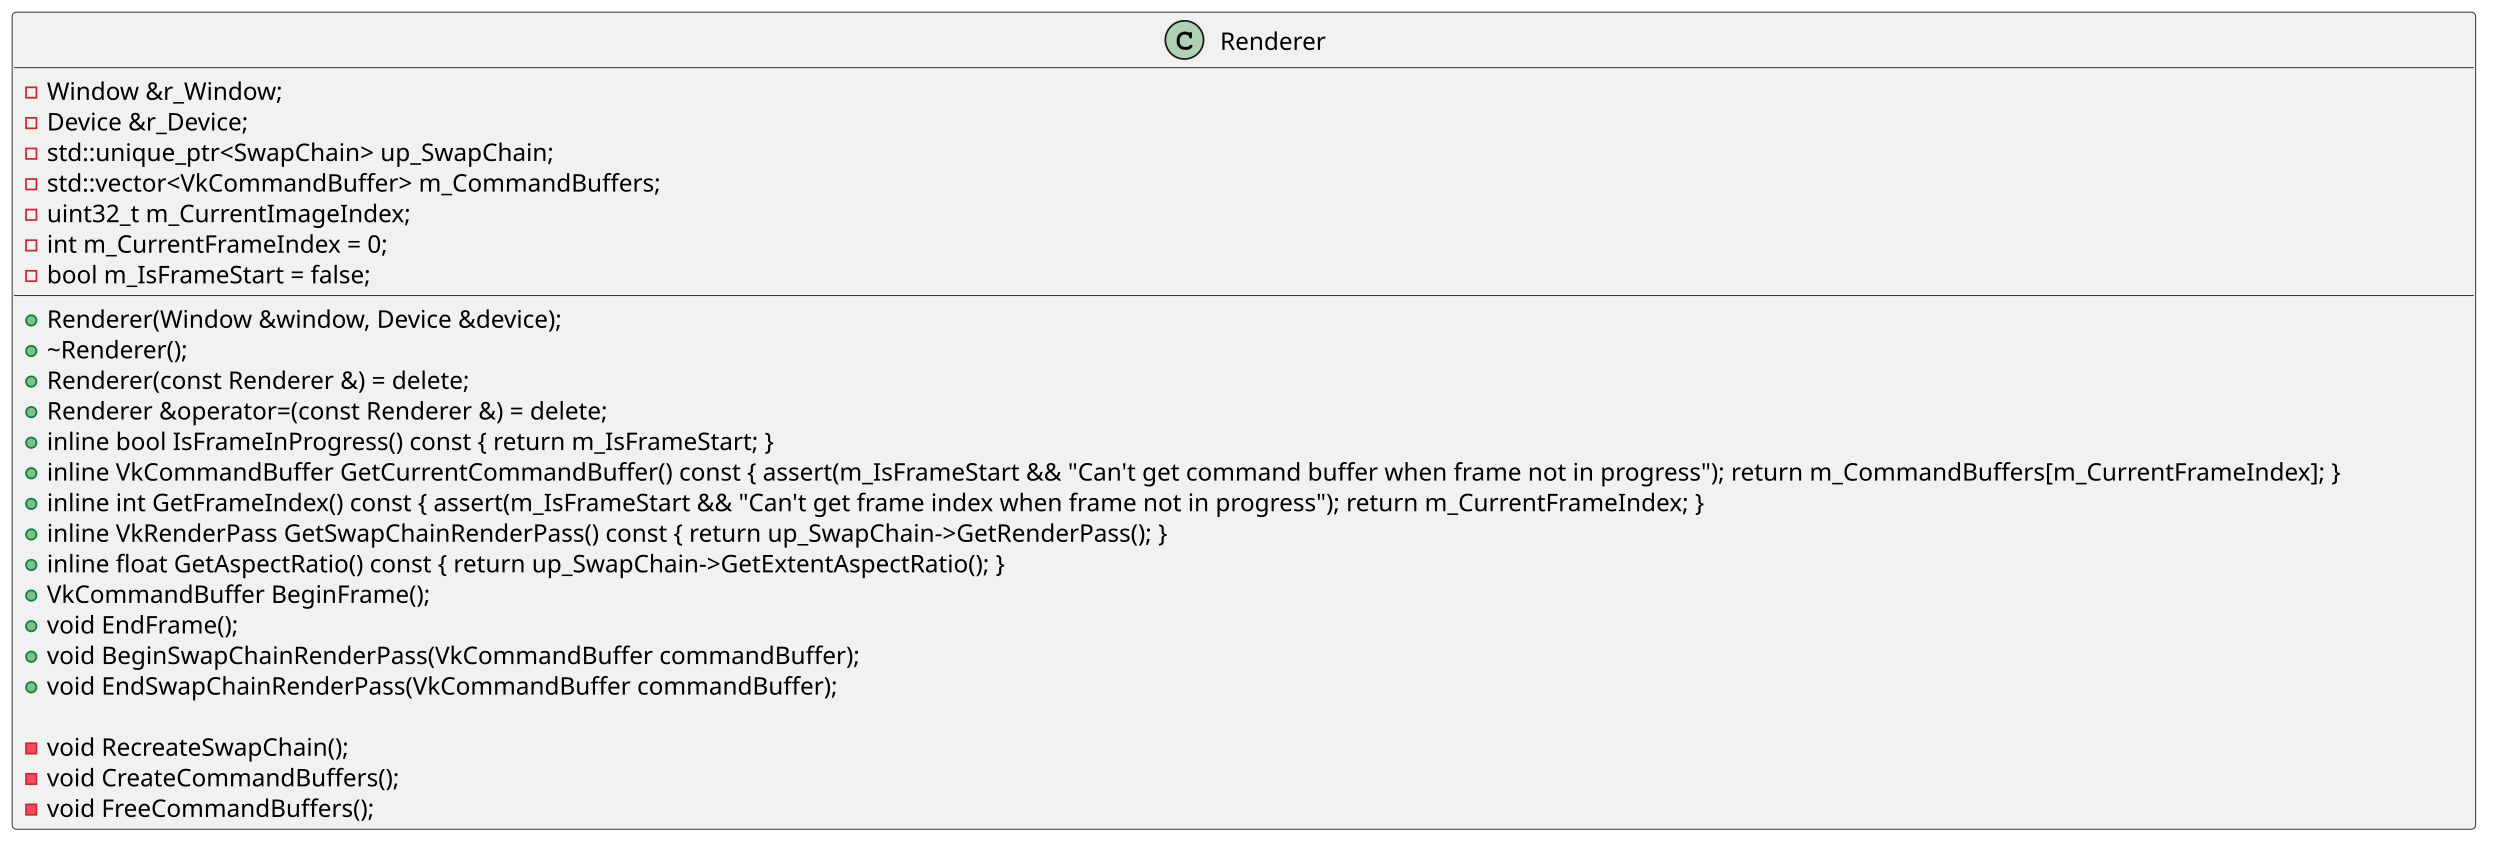
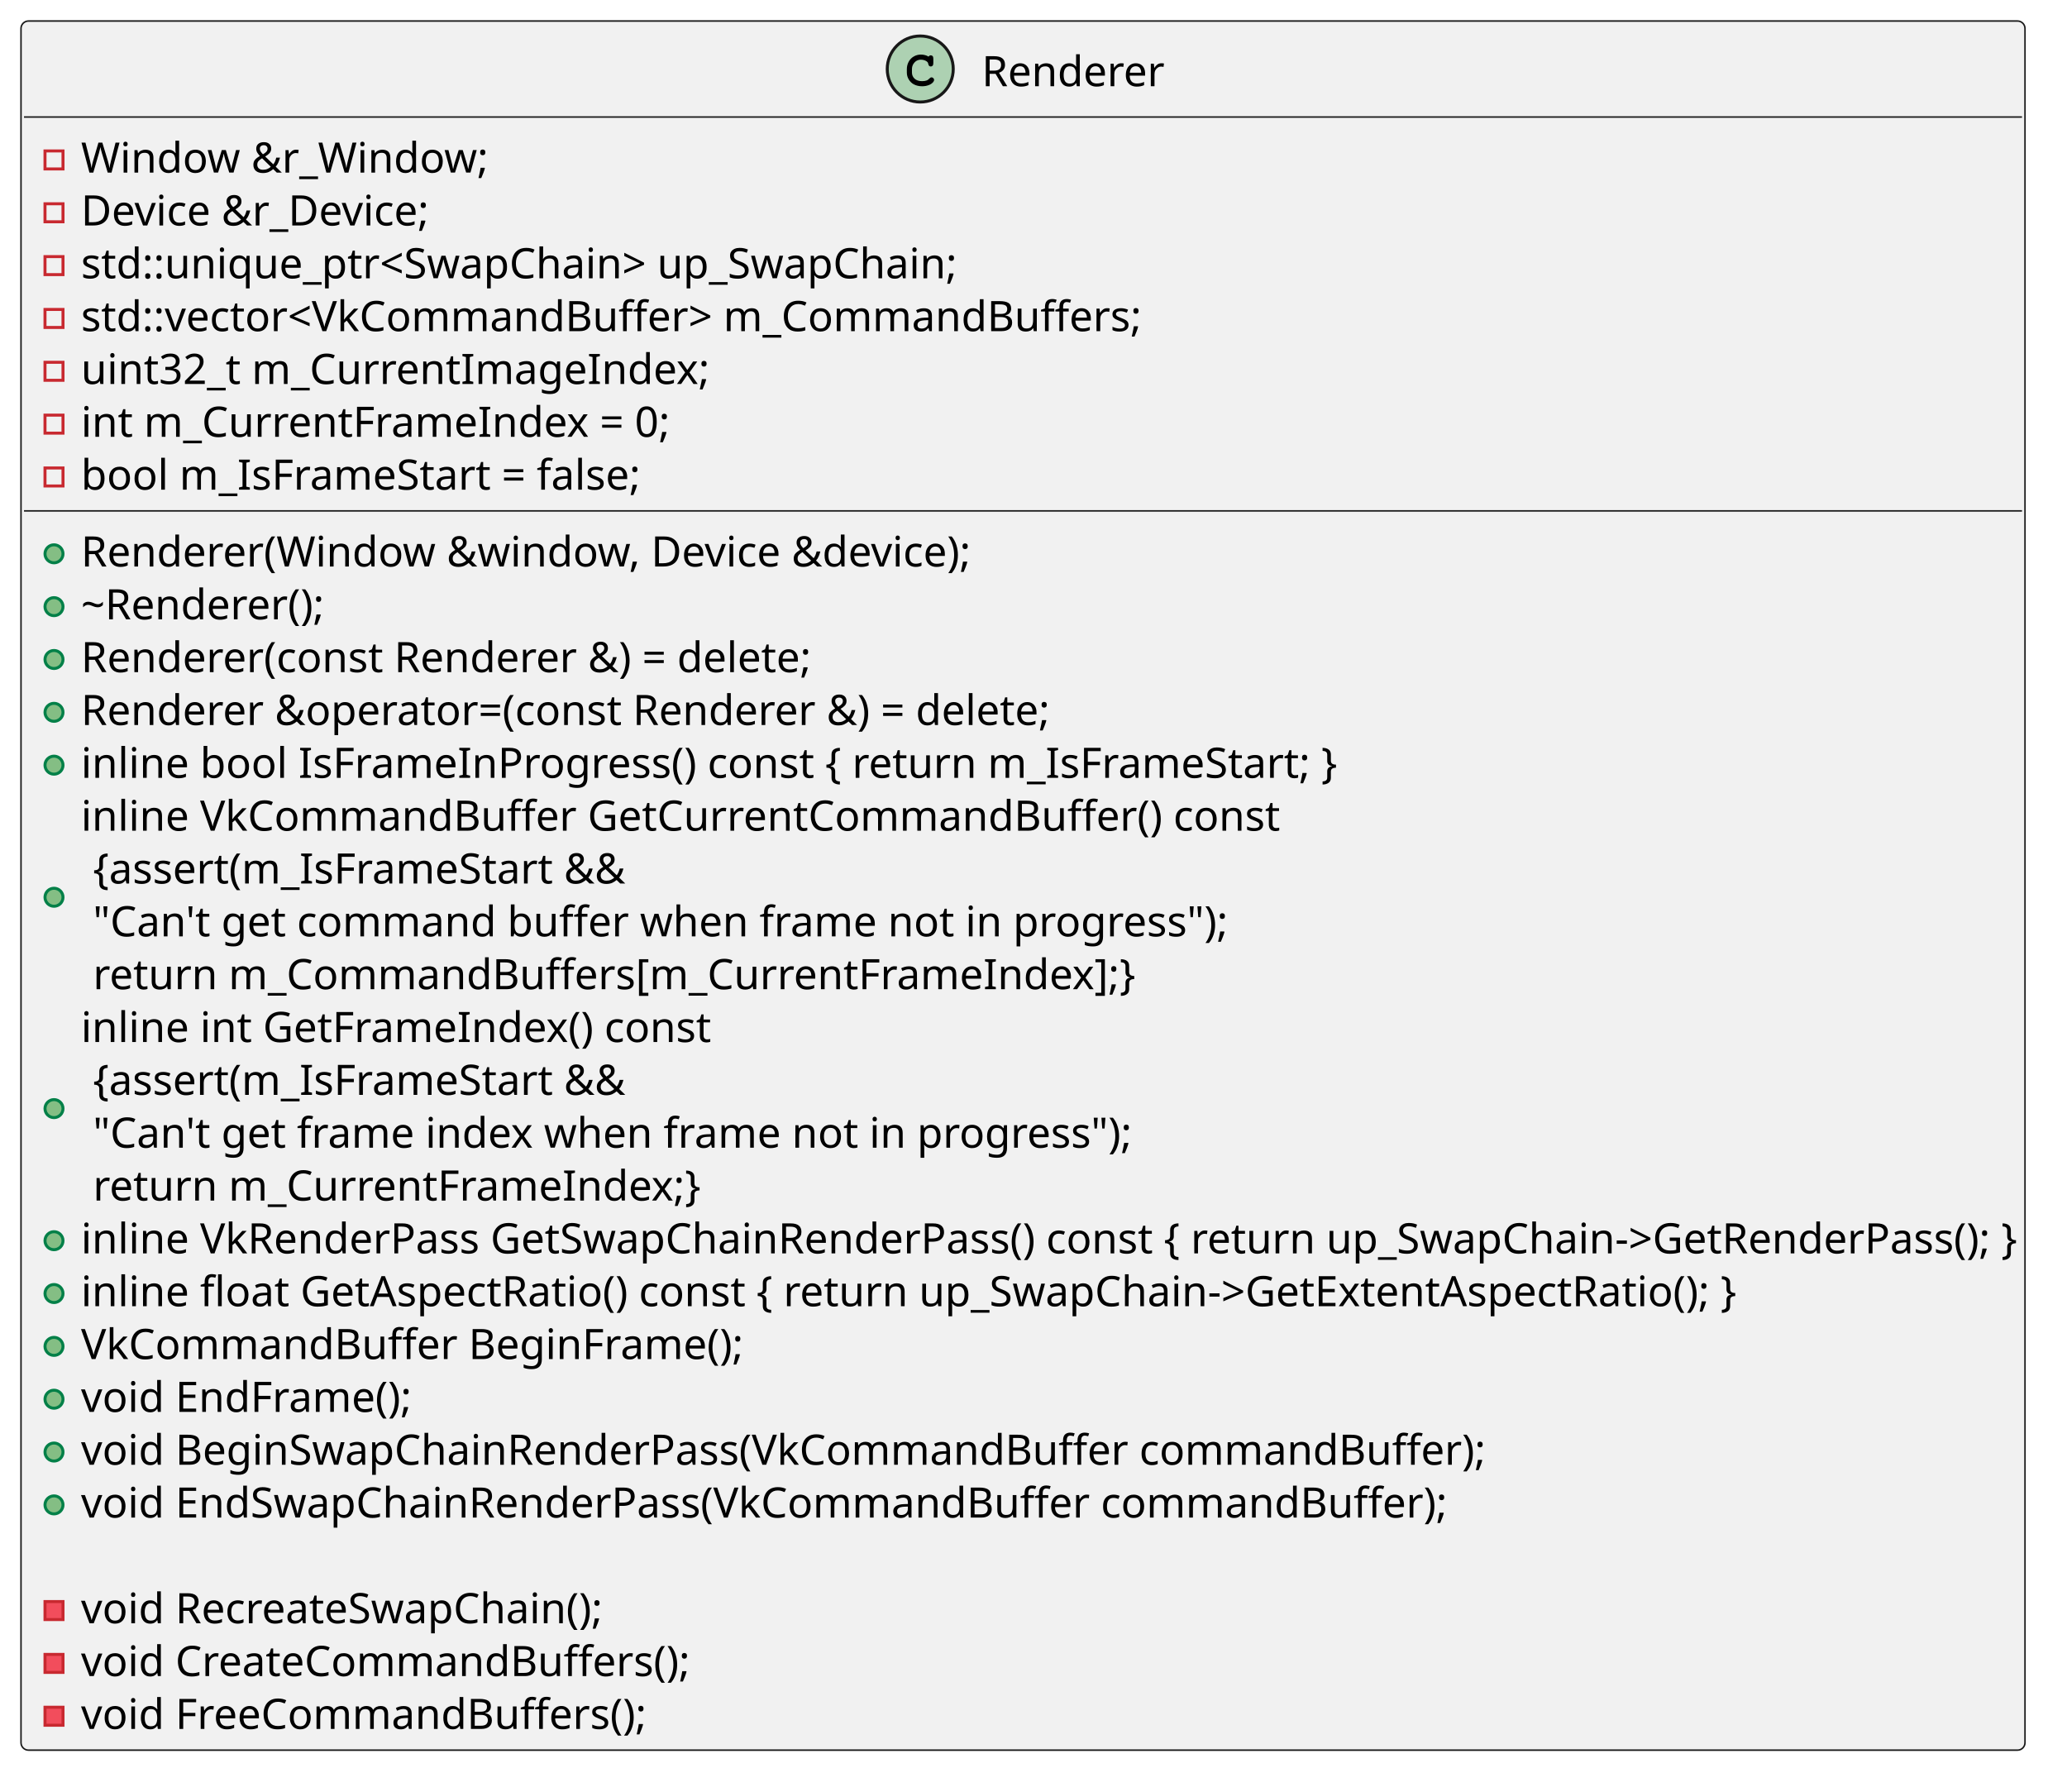
- <svg xmlns="http://www.w3.org/2000/svg" contentStyleType="text/css" height="491px" preserveAspectRatio="none" style="width:1440px;height:491px;background:#FFFFFF;" version="1.1" viewBox="0 0 1440 491" width="1440px" zoomAndPan="magnify">
+ <svg xmlns="http://www.w3.org/2000/svg" contentStyleType="text/css" height="597px" preserveAspectRatio="none" style="width:689px;height:597px;background:#FFFFFF;" version="1.1" viewBox="0 0 689 597" width="689px" zoomAndPan="magnify">
  <defs />
  <g>
    <g id="elem_Renderer">
-       <rect codeLine="1" fill="#F1F1F1" height="470.625" id="Renderer" rx="2.5" ry="2.5" style="stroke:#181818;stroke-width:0.5;" width="1419" x="7" y="7" />
-       <ellipse cx="682.25" cy="23" fill="#ADD1B2" rx="11" ry="11" style="stroke:#181818;stroke-width:1.0;" />
-       <path d="M685.016,18.875 Q685.172,18.656 685.359,18.547 Q685.547,18.438 685.766,18.438 Q686.141,18.438 686.375,18.703 Q686.609,18.953 686.609,19.562 L686.609,21.016 Q686.609,21.625 686.375,21.891 Q686.141,22.156 685.766,22.156 Q685.422,22.156 685.219,21.953 Q685.016,21.766 684.906,21.25 Q684.859,20.891 684.672,20.703 Q684.344,20.328 683.734,20.109 Q683.125,19.891 682.5,19.891 Q681.734,19.891 681.094,20.219 Q680.469,20.547 679.969,21.297 Q679.484,22.047 679.484,23.078 L679.484,24.172 Q679.484,25.406 680.375,26.234 Q681.266,27.047 682.859,27.047 Q683.797,27.047 684.453,26.797 Q684.844,26.641 685.266,26.203 Q685.531,25.938 685.672,25.859 Q685.828,25.781 686.031,25.781 Q686.359,25.781 686.609,26.047 Q686.875,26.297 686.875,26.641 Q686.875,26.984 686.531,27.391 Q686.031,27.969 685.234,28.297 Q684.156,28.75 682.859,28.75 Q681.344,28.75 680.141,28.125 Q679.156,27.625 678.469,26.562 Q677.781,25.484 677.781,24.203 L677.781,23.047 Q677.781,21.719 678.391,20.578 Q679.016,19.422 680.109,18.812 Q681.203,18.188 682.438,18.188 Q683.172,18.188 683.812,18.359 Q684.469,18.516 685.016,18.875 Z " fill="#000000" />
-       <text fill="#000000" font-family="sans-serif" font-size="14" lengthAdjust="spacing" textLength="60" x="702.75" y="28.729">Renderer</text>
-       <line style="stroke:#181818;stroke-width:0.5;" x1="8" x2="1425" y1="39" y2="39" />
+       <rect codeLine="1" fill="#F1F1F1" height="576.281" id="Renderer" rx="2.5" ry="2.5" style="stroke:#181818;stroke-width:0.5;" width="668" x="7" y="7" />
+       <ellipse cx="306.75" cy="23" fill="#ADD1B2" rx="11" ry="11" style="stroke:#181818;stroke-width:1.0;" />
+       <path d="M309.516,18.875 Q309.672,18.656 309.859,18.547 Q310.047,18.438 310.266,18.438 Q310.641,18.438 310.875,18.703 Q311.109,18.953 311.109,19.562 L311.109,21.016 Q311.109,21.625 310.875,21.891 Q310.641,22.156 310.266,22.156 Q309.922,22.156 309.719,21.953 Q309.516,21.766 309.406,21.25 Q309.359,20.891 309.172,20.703 Q308.844,20.328 308.234,20.109 Q307.625,19.891 307,19.891 Q306.234,19.891 305.594,20.219 Q304.969,20.547 304.469,21.297 Q303.984,22.047 303.984,23.078 L303.984,24.172 Q303.984,25.406 304.875,26.234 Q305.766,27.047 307.359,27.047 Q308.297,27.047 308.953,26.797 Q309.344,26.641 309.766,26.203 Q310.031,25.938 310.172,25.859 Q310.328,25.781 310.531,25.781 Q310.859,25.781 311.109,26.047 Q311.375,26.297 311.375,26.641 Q311.375,26.984 311.031,27.391 Q310.531,27.969 309.734,28.297 Q308.656,28.75 307.359,28.75 Q305.844,28.75 304.641,28.125 Q303.656,27.625 302.969,26.562 Q302.281,25.484 302.281,24.203 L302.281,23.047 Q302.281,21.719 302.891,20.578 Q303.516,19.422 304.609,18.812 Q305.703,18.188 306.938,18.188 Q307.672,18.188 308.312,18.359 Q308.969,18.516 309.516,18.875 Z " fill="#000000" />
+       <text fill="#000000" font-family="sans-serif" font-size="14" lengthAdjust="spacing" textLength="60" x="327.25" y="28.729">Renderer</text>
+       <line style="stroke:#181818;stroke-width:0.5;" x1="8" x2="674" y1="39" y2="39" />
      <rect fill="none" height="6" style="stroke:#C82930;stroke-width:1.0;" width="6" x="15" y="50.305" />
      <text fill="#000000" font-family="sans-serif" font-size="14" lengthAdjust="spacing" textLength="128" x="27" y="57.533">Window &amp;r_Window;</text>
      <rect fill="none" height="6" style="stroke:#C82930;stroke-width:1.0;" width="6" x="15" y="67.914" />
      <text fill="#000000" font-family="sans-serif" font-size="14" lengthAdjust="spacing" textLength="116" x="27" y="75.143">Device &amp;r_Device;</text>
      <rect fill="none" height="6" style="stroke:#C82930;stroke-width:1.0;" width="6" x="15" y="85.523" />
      <text fill="#000000" font-family="sans-serif" font-size="14" lengthAdjust="spacing" textLength="285" x="27" y="92.752">std::unique_ptr&lt;SwapChain&gt; up_SwapChain;</text>
      <rect fill="none" height="6" style="stroke:#C82930;stroke-width:1.0;" width="6" x="15" y="103.133" />
      <text fill="#000000" font-family="sans-serif" font-size="14" lengthAdjust="spacing" textLength="336" x="27" y="110.361">std::vector&lt;VkCommandBuffer&gt; m_CommandBuffers;</text>
      <rect fill="none" height="6" style="stroke:#C82930;stroke-width:1.0;" width="6" x="15" y="120.742" />
      <text fill="#000000" font-family="sans-serif" font-size="14" lengthAdjust="spacing" textLength="197" x="27" y="127.971">uint32_t m_CurrentImageIndex;</text>
      <rect fill="none" height="6" style="stroke:#C82930;stroke-width:1.0;" width="6" x="15" y="138.352" />
      <text fill="#000000" font-family="sans-serif" font-size="14" lengthAdjust="spacing" textLength="188" x="27" y="145.58">int m_CurrentFrameIndex = 0;</text>
      <rect fill="none" height="6" style="stroke:#C82930;stroke-width:1.0;" width="6" x="15" y="155.961" />
      <text fill="#000000" font-family="sans-serif" font-size="14" lengthAdjust="spacing" textLength="181" x="27" y="163.19">bool m_IsFrameStart = false;</text>
-       <line style="stroke:#181818;stroke-width:0.5;" x1="8" x2="1425" y1="170.266" y2="170.266" />
+       <line style="stroke:#181818;stroke-width:0.5;" x1="8" x2="674" y1="170.266" y2="170.266" />
      <ellipse cx="18" cy="184.57" fill="#84BE84" rx="3" ry="3" style="stroke:#038048;stroke-width:1.0;" />
      <text fill="#000000" font-family="sans-serif" font-size="14" lengthAdjust="spacing" textLength="286" x="27" y="188.799">Renderer(Window &amp;window, Device &amp;device);</text>
      <ellipse cx="18" cy="202.18" fill="#84BE84" rx="3" ry="3" style="stroke:#038048;stroke-width:1.0;" />
      <text fill="#000000" font-family="sans-serif" font-size="14" lengthAdjust="spacing" textLength="82" x="27" y="206.408">~Renderer();</text>
      <ellipse cx="18" cy="219.789" fill="#84BE84" rx="3" ry="3" style="stroke:#038048;stroke-width:1.0;" />
      <text fill="#000000" font-family="sans-serif" font-size="14" lengthAdjust="spacing" textLength="240" x="27" y="224.018">Renderer(const Renderer &amp;) = delete;</text>
      <ellipse cx="18" cy="237.398" fill="#84BE84" rx="3" ry="3" style="stroke:#038048;stroke-width:1.0;" />
      <text fill="#000000" font-family="sans-serif" font-size="14" lengthAdjust="spacing" textLength="315" x="27" y="241.627">Renderer &amp;operator=(const Renderer &amp;) = delete;</text>
      <ellipse cx="18" cy="255.008" fill="#84BE84" rx="3" ry="3" style="stroke:#038048;stroke-width:1.0;" />
      <text fill="#000000" font-family="sans-serif" font-size="14" lengthAdjust="spacing" textLength="403" x="27" y="259.236">inline bool IsFrameInProgress() const { return m_IsFrameStart; }</text>
-       <ellipse cx="18" cy="272.617" fill="#84BE84" rx="3" ry="3" style="stroke:#038048;stroke-width:1.0;" />
-       <text fill="#000000" font-family="sans-serif" font-size="14" lengthAdjust="spacing" textLength="1393" x="27" y="276.846">inline VkCommandBuffer GetCurrentCommandBuffer() const    {        assert(m_IsFrameStart &amp;&amp;               "Can't get command buffer when frame not in progress");        return m_CommandBuffers[m_CurrentFrameIndex];    }</text>
-       <ellipse cx="18" cy="290.227" fill="#84BE84" rx="3" ry="3" style="stroke:#038048;stroke-width:1.0;" />
-       <text fill="#000000" font-family="sans-serif" font-size="14" lengthAdjust="spacing" textLength="1049" x="27" y="294.455">inline int GetFrameIndex() const    {        assert(m_IsFrameStart &amp;&amp;               "Can't get frame index when frame not in progress");        return m_CurrentFrameIndex;    }</text>
-       <ellipse cx="18" cy="307.836" fill="#84BE84" rx="3" ry="3" style="stroke:#038048;stroke-width:1.0;" />
-       <text fill="#000000" font-family="sans-serif" font-size="14" lengthAdjust="spacing" textLength="642" x="27" y="312.065">inline VkRenderPass GetSwapChainRenderPass() const { return up_SwapChain-&gt;GetRenderPass(); }</text>
-       <ellipse cx="18" cy="325.445" fill="#84BE84" rx="3" ry="3" style="stroke:#038048;stroke-width:1.0;" />
-       <text fill="#000000" font-family="sans-serif" font-size="14" lengthAdjust="spacing" textLength="539" x="27" y="329.674">inline float GetAspectRatio() const { return up_SwapChain-&gt;GetExtentAspectRatio(); }</text>
-       <ellipse cx="18" cy="343.055" fill="#84BE84" rx="3" ry="3" style="stroke:#038048;stroke-width:1.0;" />
-       <text fill="#000000" font-family="sans-serif" font-size="14" lengthAdjust="spacing" textLength="213" x="27" y="347.283">VkCommandBuffer BeginFrame();</text>
-       <ellipse cx="18" cy="360.664" fill="#84BE84" rx="3" ry="3" style="stroke:#038048;stroke-width:1.0;" />
-       <text fill="#000000" font-family="sans-serif" font-size="14" lengthAdjust="spacing" textLength="110" x="27" y="364.893">void EndFrame();</text>
-       <ellipse cx="18" cy="378.273" fill="#84BE84" rx="3" ry="3" style="stroke:#038048;stroke-width:1.0;" />
-       <text fill="#000000" font-family="sans-serif" font-size="14" lengthAdjust="spacing" textLength="450" x="27" y="382.502">void BeginSwapChainRenderPass(VkCommandBuffer commandBuffer);</text>
-       <ellipse cx="18" cy="395.883" fill="#84BE84" rx="3" ry="3" style="stroke:#038048;stroke-width:1.0;" />
-       <text fill="#000000" font-family="sans-serif" font-size="14" lengthAdjust="spacing" textLength="439" x="27" y="400.111">void EndSwapChainRenderPass(VkCommandBuffer commandBuffer);</text>
-       <text fill="#000000" font-family="sans-serif" font-size="14" lengthAdjust="spacing" textLength="4" x="27" y="417.721"> </text>
-       <rect fill="#F24D5C" height="6" style="stroke:#C82930;stroke-width:1.0;" width="6" x="15" y="428.102" />
-       <text fill="#000000" font-family="sans-serif" font-size="14" lengthAdjust="spacing" textLength="173" x="27" y="435.33">void RecreateSwapChain();</text>
-       <rect fill="#F24D5C" height="6" style="stroke:#C82930;stroke-width:1.0;" width="6" x="15" y="445.711" />
-       <text fill="#000000" font-family="sans-serif" font-size="14" lengthAdjust="spacing" textLength="196" x="27" y="452.94">void CreateCommandBuffers();</text>
-       <rect fill="#F24D5C" height="6" style="stroke:#C82930;stroke-width:1.0;" width="6" x="15" y="463.32" />
-       <text fill="#000000" font-family="sans-serif" font-size="14" lengthAdjust="spacing" textLength="183" x="27" y="470.549">void FreeCommandBuffers();</text>
+       <ellipse cx="18" cy="299.031" fill="#84BE84" rx="3" ry="3" style="stroke:#038048;stroke-width:1.0;" />
+       <text fill="#000000" font-family="sans-serif" font-size="14" lengthAdjust="spacing" textLength="380" x="27" y="276.846">inline VkCommandBuffer GetCurrentCommandBuffer() const</text>
+       <text fill="#000000" font-family="sans-serif" font-size="14" lengthAdjust="spacing" textLength="171" x="31" y="294.455">{assert(m_IsFrameStart &amp;&amp;</text>
+       <text fill="#000000" font-family="sans-serif" font-size="14" lengthAdjust="spacing" textLength="358" x="31" y="312.065">"Can't get command buffer when frame not in progress");</text>
+       <text fill="#000000" font-family="sans-serif" font-size="14" lengthAdjust="spacing" textLength="328" x="31" y="329.674">return m_CommandBuffers[m_CurrentFrameIndex];}</text>
+       <ellipse cx="18" cy="369.469" fill="#84BE84" rx="3" ry="3" style="stroke:#038048;stroke-width:1.0;" />
+       <text fill="#000000" font-family="sans-serif" font-size="14" lengthAdjust="spacing" textLength="201" x="27" y="347.283">inline int GetFrameIndex() const</text>
+       <text fill="#000000" font-family="sans-serif" font-size="14" lengthAdjust="spacing" textLength="171" x="31" y="364.893">{assert(m_IsFrameStart &amp;&amp;</text>
+       <text fill="#000000" font-family="sans-serif" font-size="14" lengthAdjust="spacing" textLength="329" x="31" y="382.502">"Can't get frame index when frame not in progress");</text>
+       <text fill="#000000" font-family="sans-serif" font-size="14" lengthAdjust="spacing" textLength="192" x="31" y="400.111">return m_CurrentFrameIndex;}</text>
+       <ellipse cx="18" cy="413.492" fill="#84BE84" rx="3" ry="3" style="stroke:#038048;stroke-width:1.0;" />
+       <text fill="#000000" font-family="sans-serif" font-size="14" lengthAdjust="spacing" textLength="642" x="27" y="417.721">inline VkRenderPass GetSwapChainRenderPass() const { return up_SwapChain-&gt;GetRenderPass(); }</text>
+       <ellipse cx="18" cy="431.102" fill="#84BE84" rx="3" ry="3" style="stroke:#038048;stroke-width:1.0;" />
+       <text fill="#000000" font-family="sans-serif" font-size="14" lengthAdjust="spacing" textLength="539" x="27" y="435.33">inline float GetAspectRatio() const { return up_SwapChain-&gt;GetExtentAspectRatio(); }</text>
+       <ellipse cx="18" cy="448.711" fill="#84BE84" rx="3" ry="3" style="stroke:#038048;stroke-width:1.0;" />
+       <text fill="#000000" font-family="sans-serif" font-size="14" lengthAdjust="spacing" textLength="213" x="27" y="452.94">VkCommandBuffer BeginFrame();</text>
+       <ellipse cx="18" cy="466.32" fill="#84BE84" rx="3" ry="3" style="stroke:#038048;stroke-width:1.0;" />
+       <text fill="#000000" font-family="sans-serif" font-size="14" lengthAdjust="spacing" textLength="110" x="27" y="470.549">void EndFrame();</text>
+       <ellipse cx="18" cy="483.93" fill="#84BE84" rx="3" ry="3" style="stroke:#038048;stroke-width:1.0;" />
+       <text fill="#000000" font-family="sans-serif" font-size="14" lengthAdjust="spacing" textLength="450" x="27" y="488.158">void BeginSwapChainRenderPass(VkCommandBuffer commandBuffer);</text>
+       <ellipse cx="18" cy="501.539" fill="#84BE84" rx="3" ry="3" style="stroke:#038048;stroke-width:1.0;" />
+       <text fill="#000000" font-family="sans-serif" font-size="14" lengthAdjust="spacing" textLength="439" x="27" y="505.768">void EndSwapChainRenderPass(VkCommandBuffer commandBuffer);</text>
+       <text fill="#000000" font-family="sans-serif" font-size="14" lengthAdjust="spacing" textLength="4" x="27" y="523.377"> </text>
+       <rect fill="#F24D5C" height="6" style="stroke:#C82930;stroke-width:1.0;" width="6" x="15" y="533.758" />
+       <text fill="#000000" font-family="sans-serif" font-size="14" lengthAdjust="spacing" textLength="173" x="27" y="540.986">void RecreateSwapChain();</text>
+       <rect fill="#F24D5C" height="6" style="stroke:#C82930;stroke-width:1.0;" width="6" x="15" y="551.367" />
+       <text fill="#000000" font-family="sans-serif" font-size="14" lengthAdjust="spacing" textLength="196" x="27" y="558.596">void CreateCommandBuffers();</text>
+       <rect fill="#F24D5C" height="6" style="stroke:#C82930;stroke-width:1.0;" width="6" x="15" y="568.977" />
+       <text fill="#000000" font-family="sans-serif" font-size="14" lengthAdjust="spacing" textLength="183" x="27" y="576.205">void FreeCommandBuffers();</text>
    </g>
  </g>
</svg>
